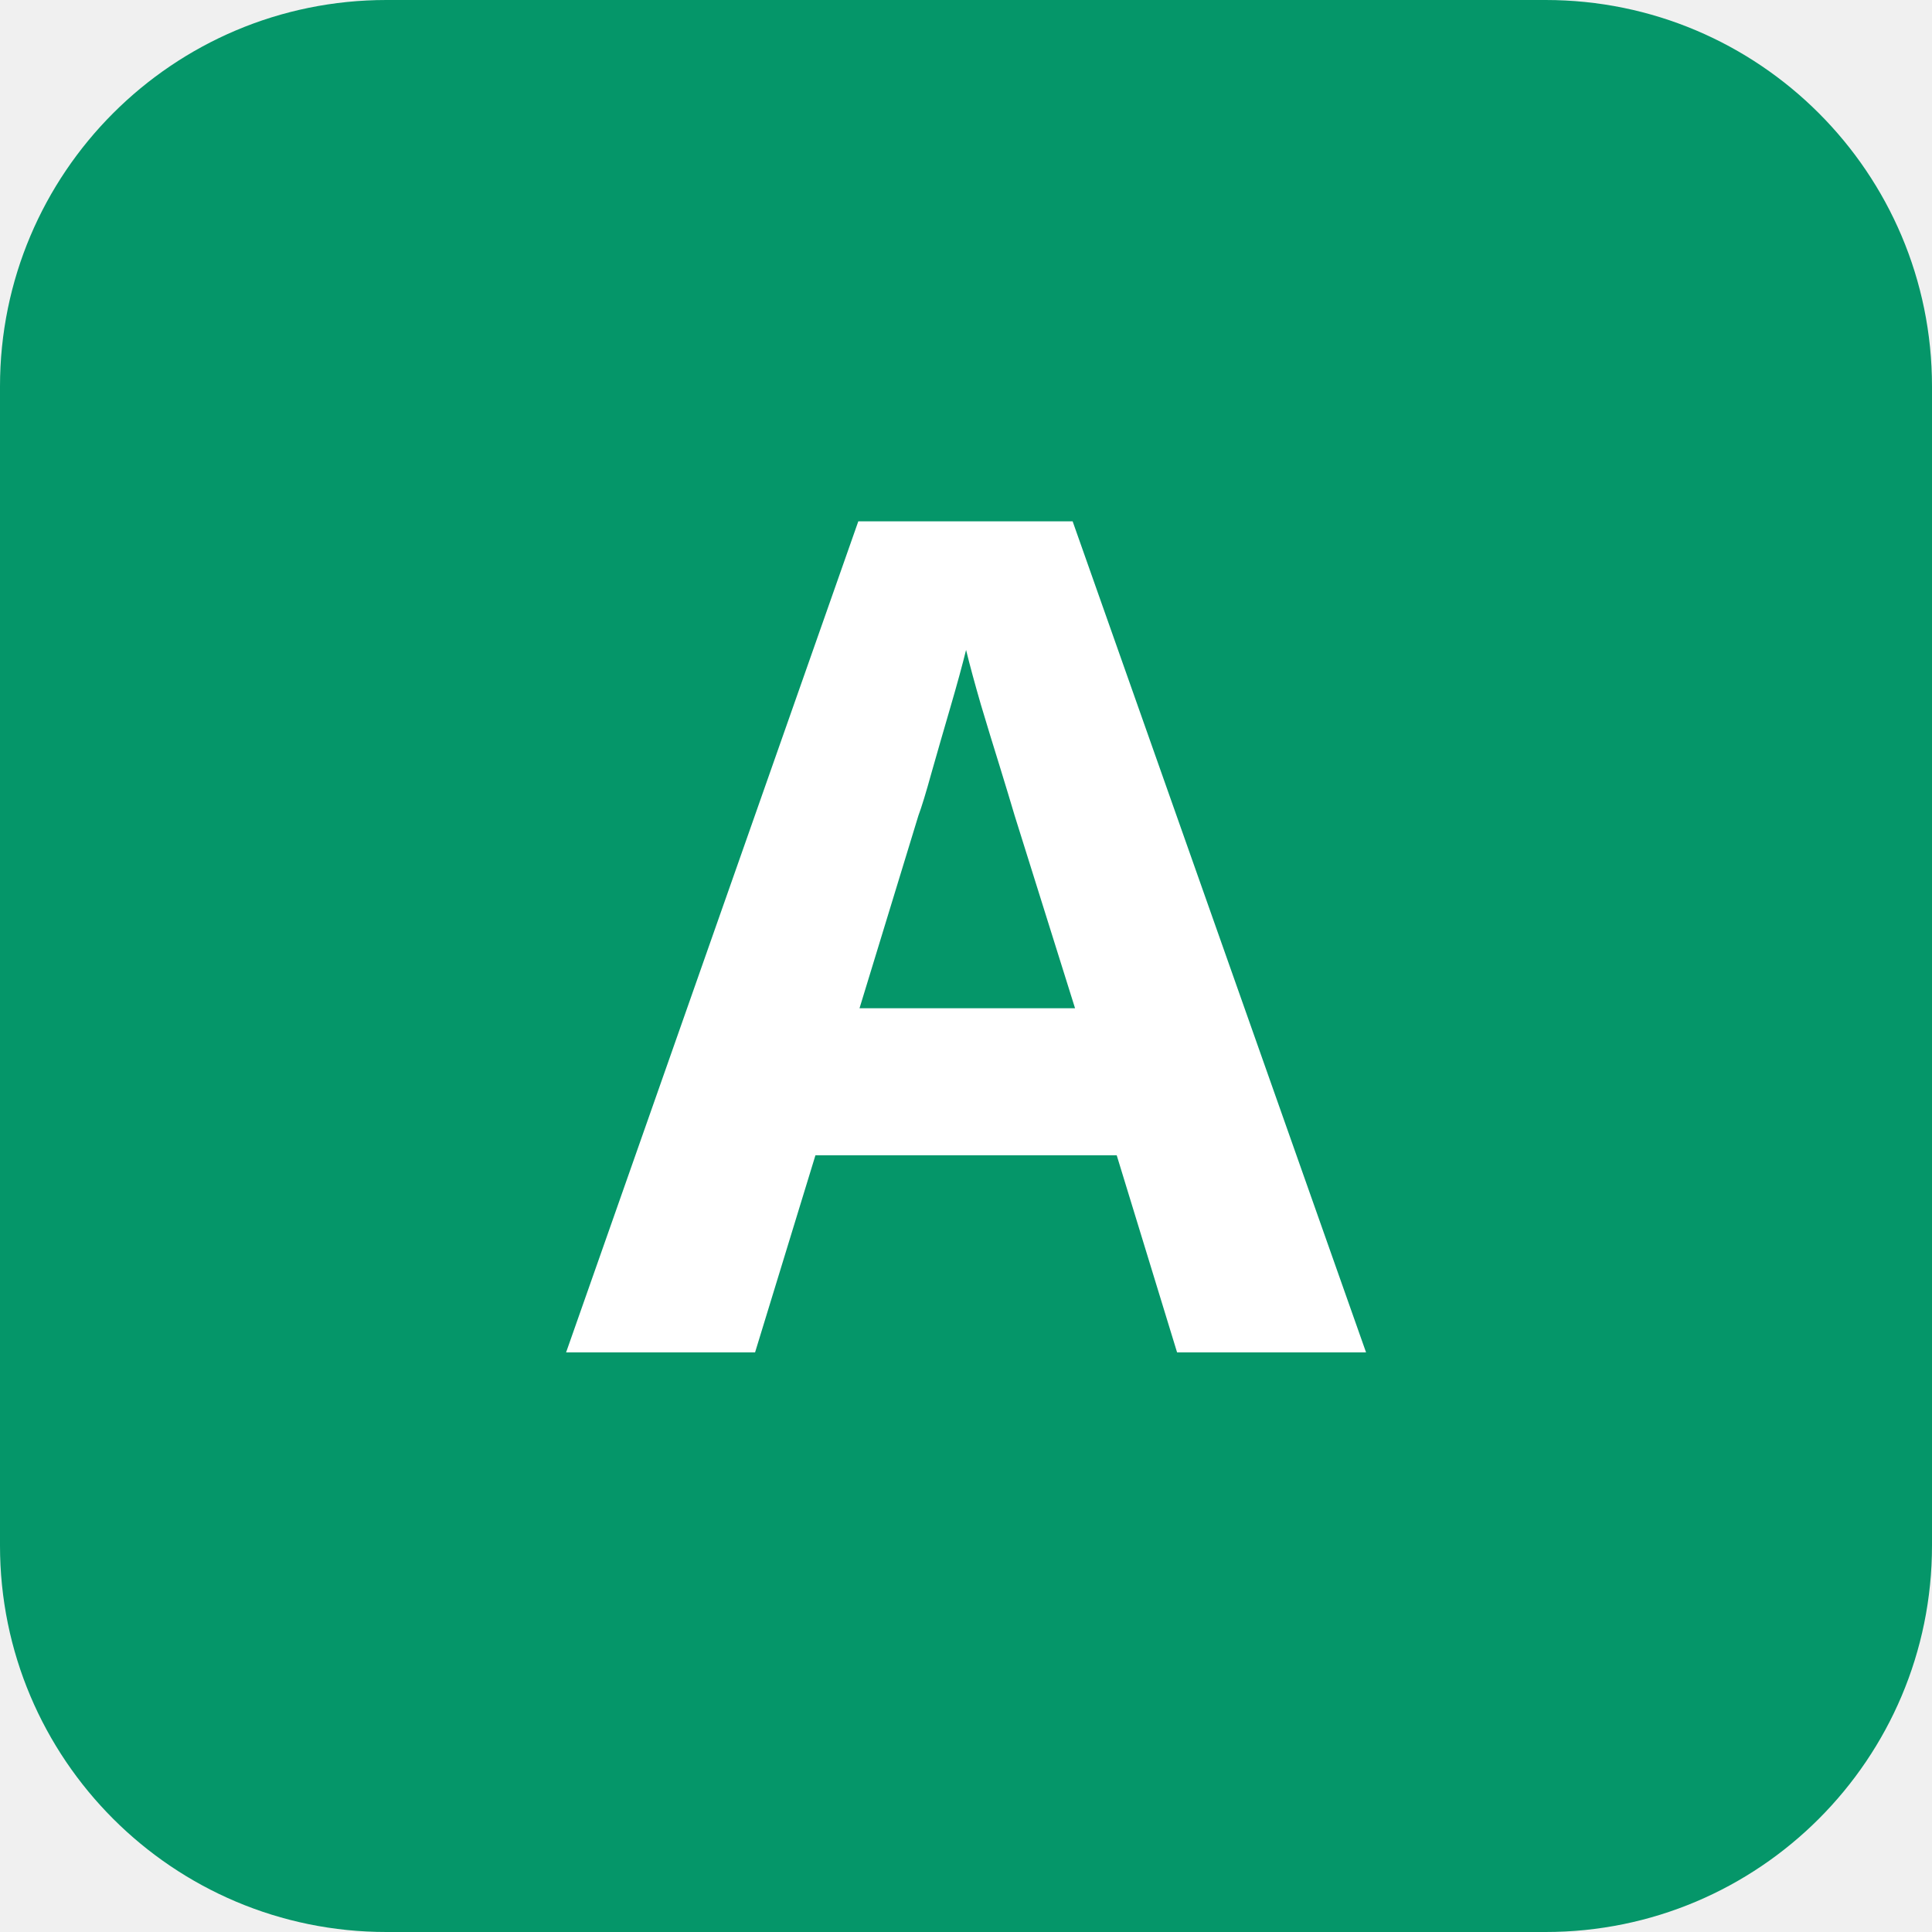
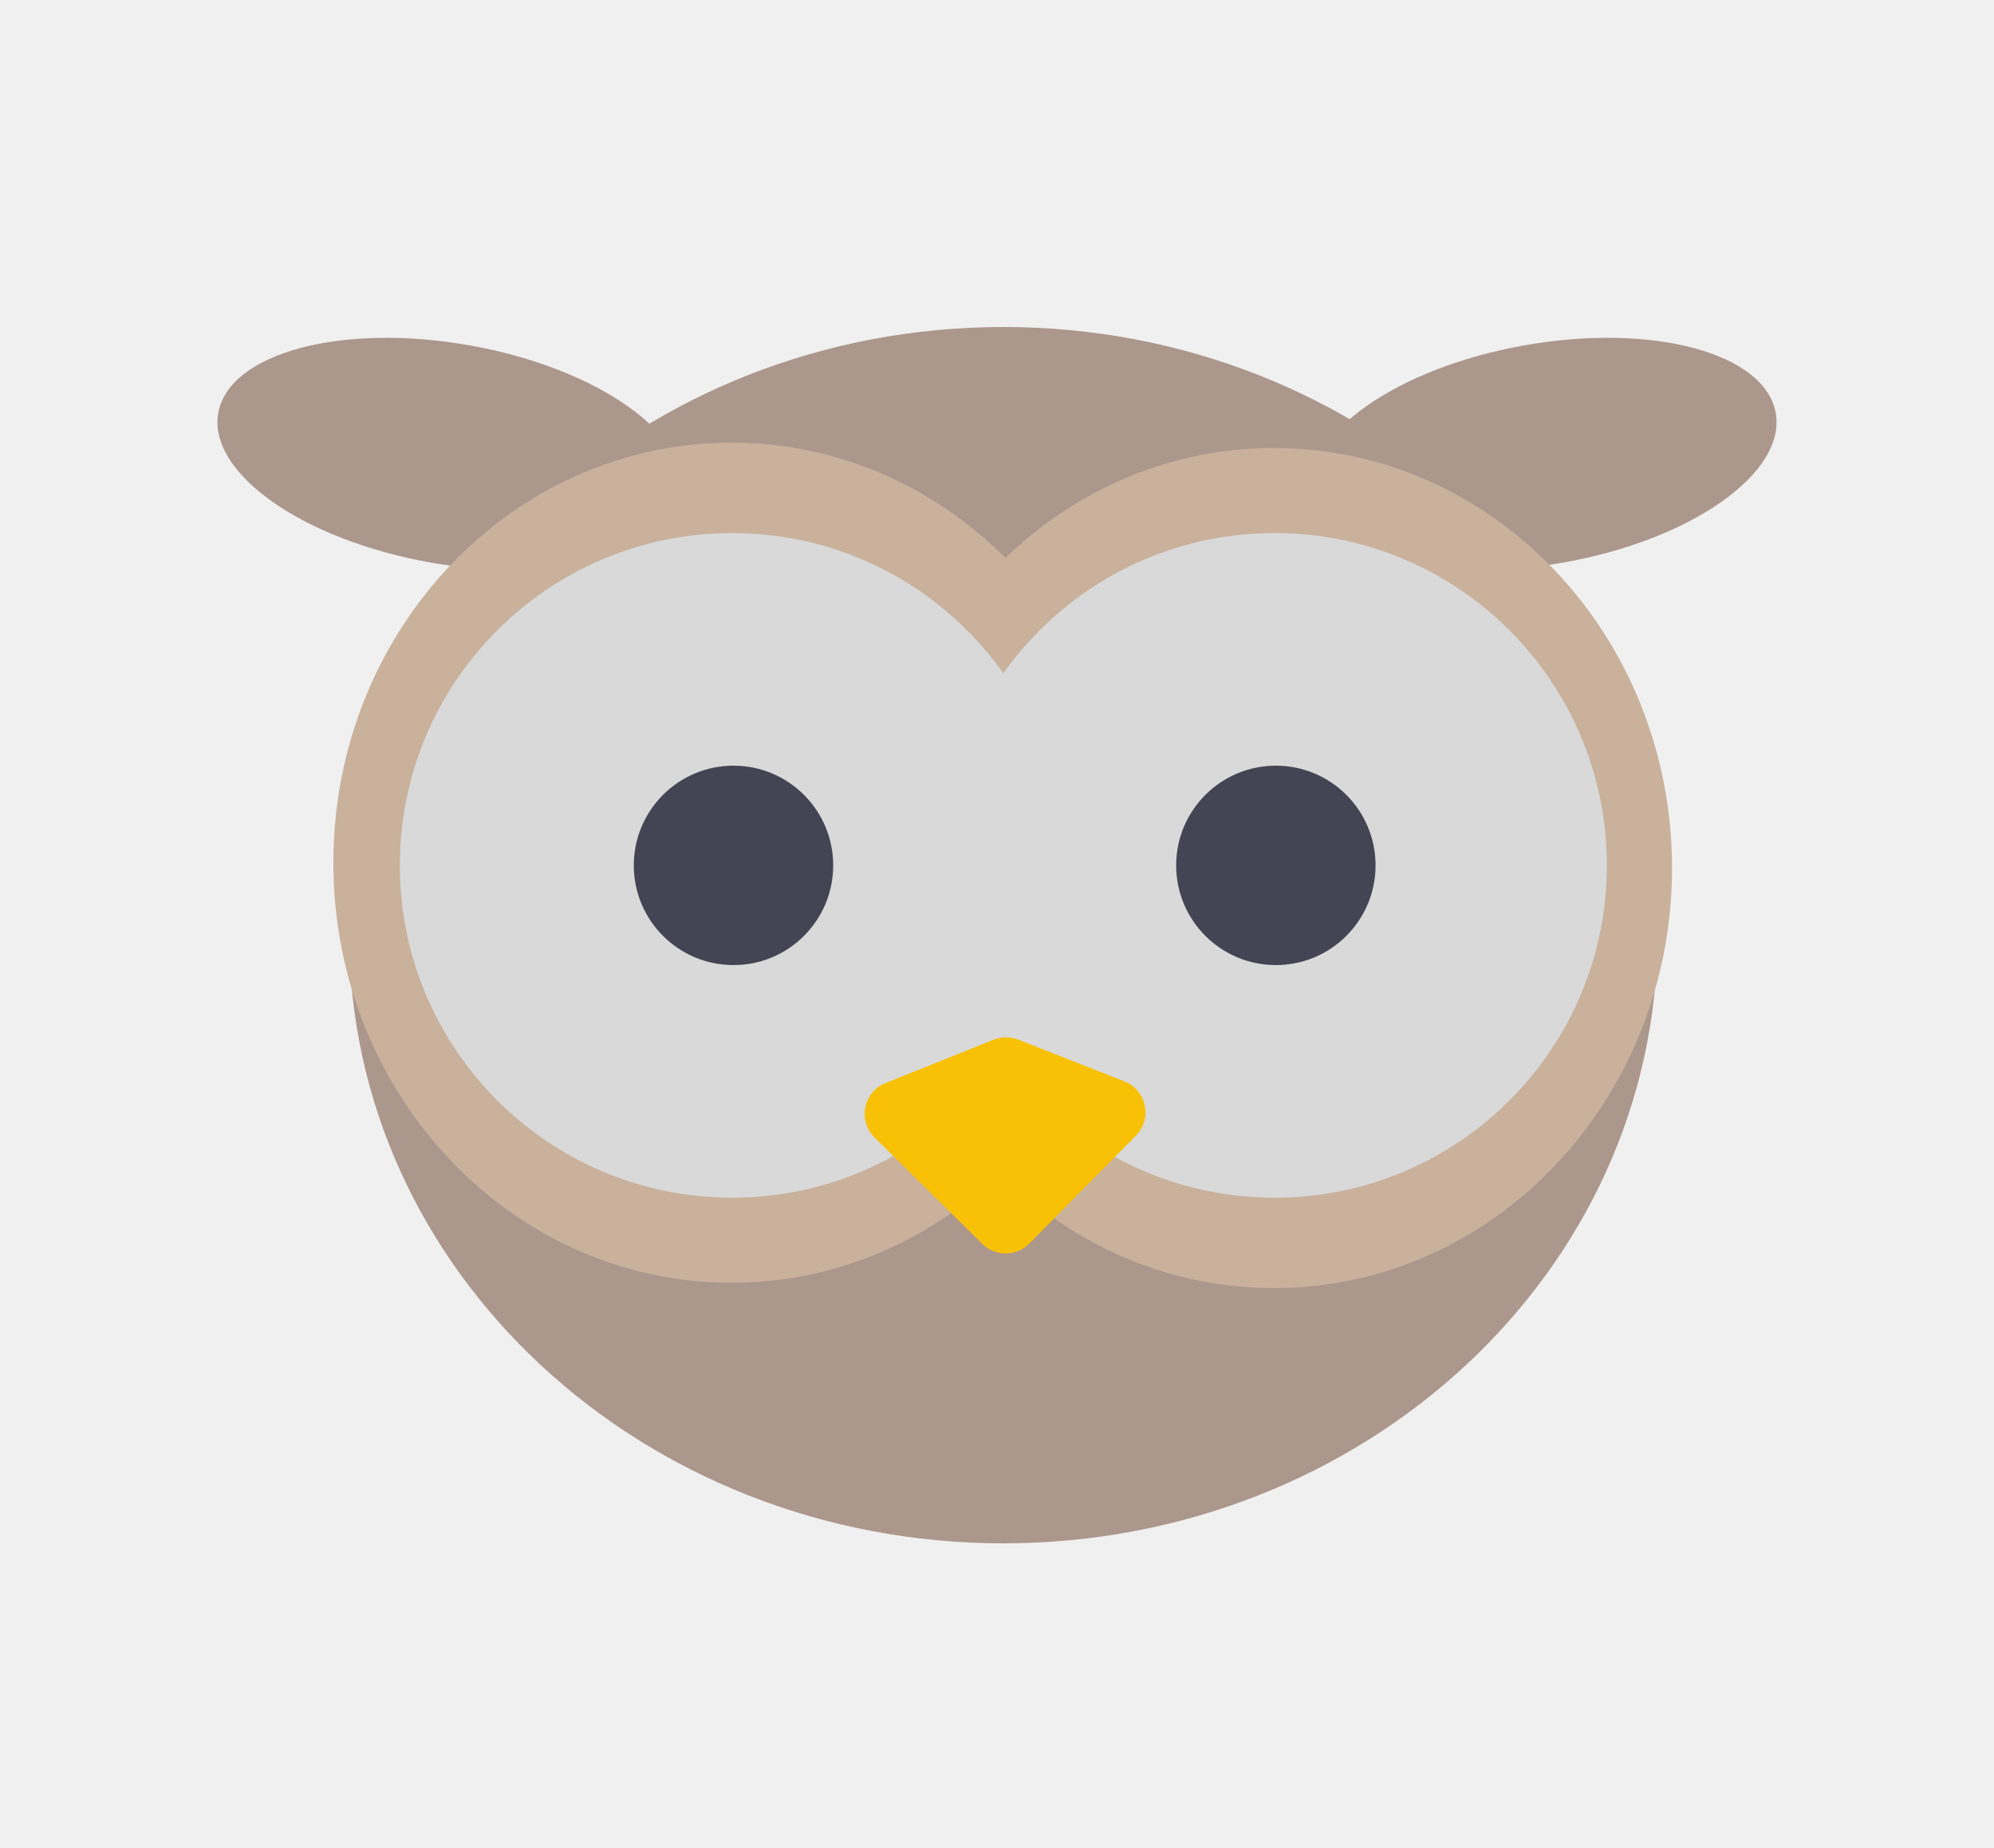
- <svg xmlns="http://www.w3.org/2000/svg" viewBox="0 0 100 100">
-   <rect width="100" height="100" rx="20" fill="#059669" />
-   <text x="50" y="70" font-size="60" font-weight="bold" fill="white" text-anchor="middle" font-family="system-ui, sans-serif">A</text>
+ <svg xmlns="http://www.w3.org/2000/svg" width="1500" height="1390" viewBox="0 0 1500 1390" fill="none">
+   <ellipse cx="754.777" cy="703.5" rx="492" ry="457.5" fill="#AC978D" />
+   <ellipse cx="338.5" cy="341.475" rx="177" ry="83" transform="rotate(10 338.5 341.475)" fill="#AC978D" />
+   <ellipse cx="177" cy="83" rx="177" ry="83" transform="matrix(-0.984808 0.173648 0.173648 0.984808 1321.4 229)" fill="#AC978D" />
+   <ellipse cx="550.277" cy="649" rx="299.5" ry="316" fill="#C9B19C" />
+   <ellipse cx="958.277" cy="653" rx="299.5" ry="316" fill="#C9B19C" />
+   <circle cx="550.777" cy="651" r="250" fill="#D9D9D9" />
+   <circle cx="958.777" cy="651" r="250" fill="#D9D9D9" />
+   <path d="M657.908 855.732C645.098 843.081 649.457 821.446 666.166 814.742L747.496 782.114C753.418 779.738 760.024 779.716 765.961 782.053L845.837 813.495C862.53 820.066 867.074 841.56 854.469 854.324L774.283 935.522C764.581 945.346 748.753 945.445 738.928 935.743L657.908 855.732Z" fill="#F8C105" />
+   <circle cx="551.777" cy="651" r="75" fill="#444454" />
+   <circle cx="959.777" cy="651" r="75" fill="#444454" />
</svg>
